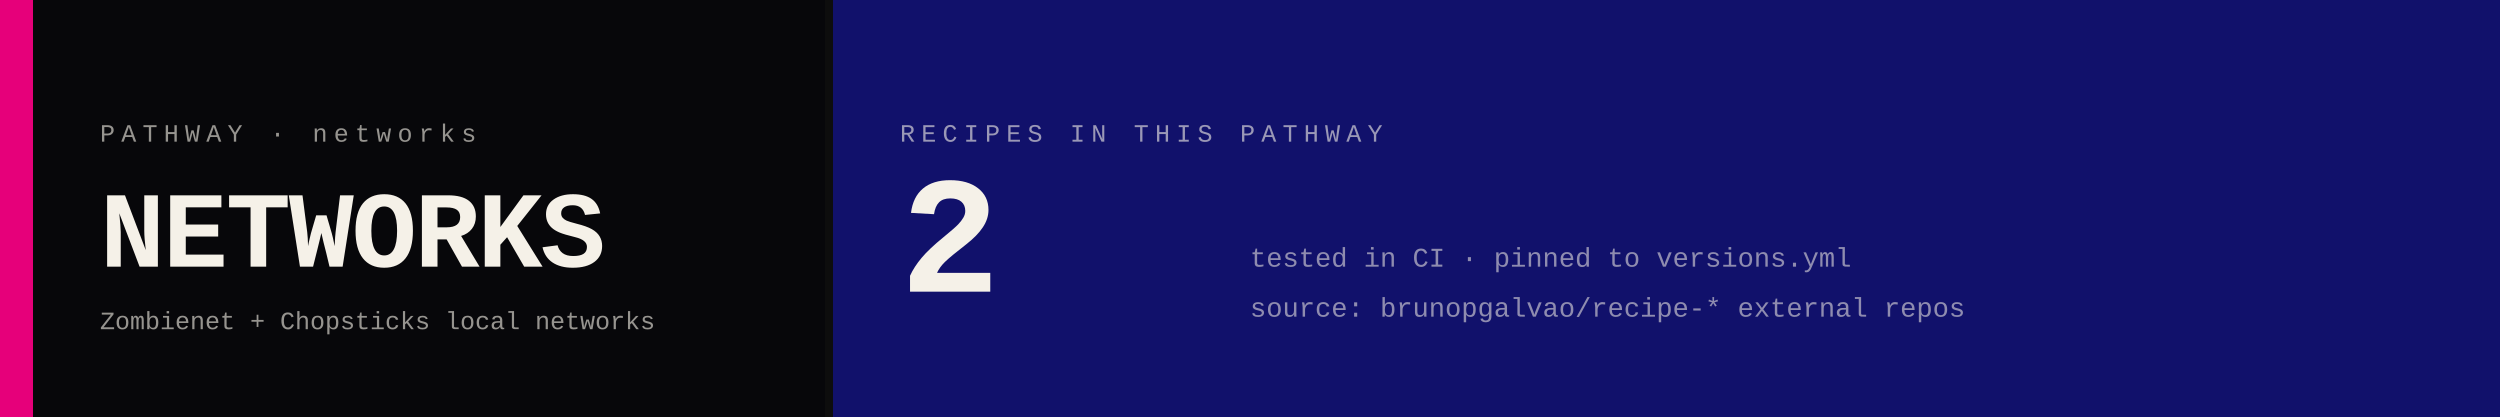
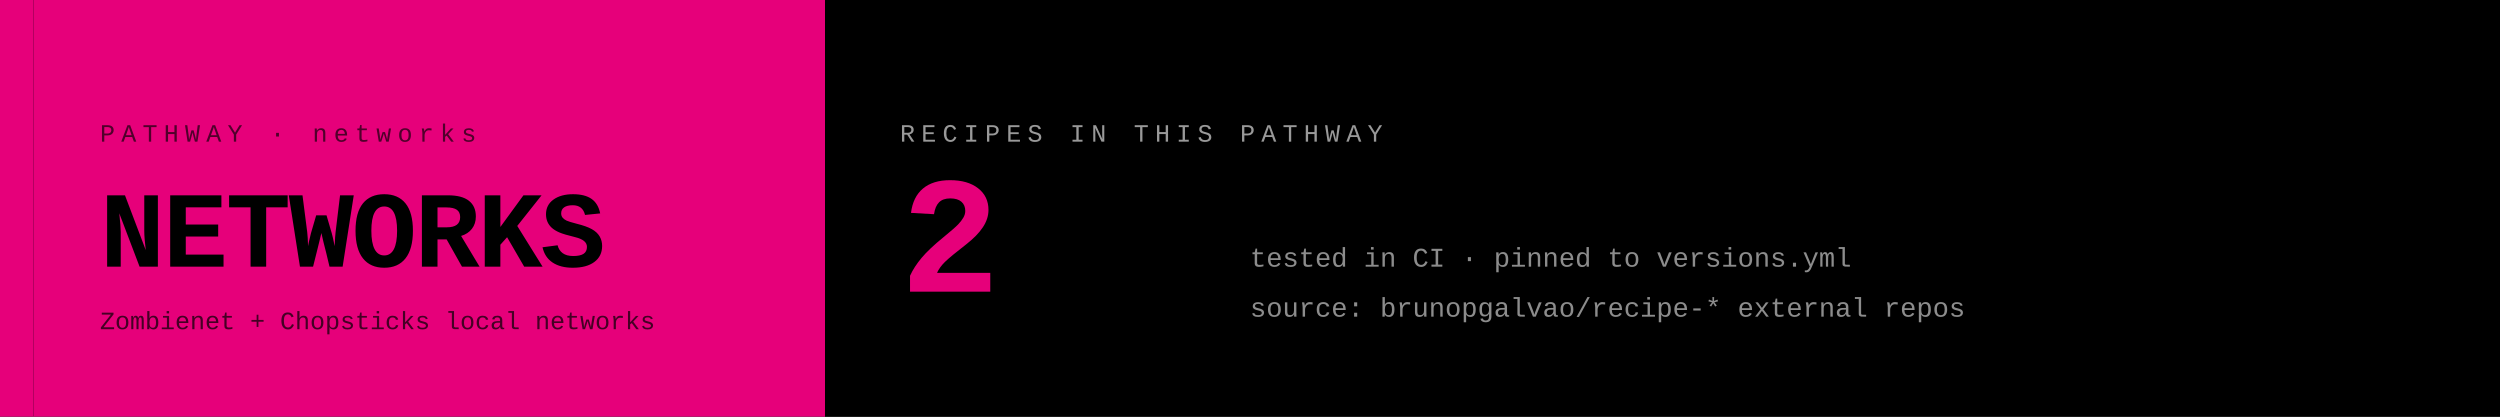
- <svg xmlns="http://www.w3.org/2000/svg" viewBox="0 0 1200 200" shape-rendering="crispEdges" role="img" aria-label="NETWORKS pathway — 2 recipes">
-   <rect width="1200" height="200" fill="#0D0D0D" />
+ <svg xmlns="http://www.w3.org/2000/svg" viewBox="0 0 1200 200" shape-rendering="geometricPrecision" role="img" aria-label="NETWORKS pathway — 2 recipes">
+   <rect width="1200" height="200" fill="#000000" />
  <rect x="0" y="0" width="16" height="200" fill="#E6007A" />
-   <rect x="16" y="0" width="380" height="200" fill="#07070A" />
-   <text x="48" y="68" font-family="ui-monospace, Menlo, Consolas, 'Courier New', monospace" font-size="12" fill="#F5F1E8" opacity="0.6" letter-spacing="3">PATHWAY · networks</text>
-   <text x="48" y="128" font-family="ui-monospace, Menlo, Consolas, 'Courier New', monospace" font-size="52" font-weight="700" fill="#F5F1E8" letter-spacing="-1">NETWORKS</text>
-   <text x="48" y="158" font-family="ui-monospace, Menlo, Consolas, 'Courier New', monospace" font-size="12" fill="#F5F1E8" opacity="0.6">Zombienet + Chopsticks local networks</text>
-   <rect x="400" y="0" width="800" height="200" fill="#11116B" />
-   <text x="432" y="68" font-family="ui-monospace, Menlo, Consolas, 'Courier New', monospace" font-size="12" fill="#F5F1E8" opacity="0.6" letter-spacing="3">RECIPES IN THIS PATHWAY</text>
-   <text x="432" y="140" font-family="ui-monospace, Menlo, Consolas, 'Courier New', monospace" font-size="80" font-weight="700" fill="#F5F1E8">2</text>
-   <text x="600" y="128" font-family="ui-monospace, Menlo, Consolas, 'Courier New', monospace" font-size="13" fill="#F5F1E8" opacity="0.55">tested in CI · pinned to versions.yml</text>
-   <text x="600" y="152" font-family="ui-monospace, Menlo, Consolas, 'Courier New', monospace" font-size="13" fill="#F5F1E8" opacity="0.55">source: brunopgalvao/recipe-* external repos</text>
+   <rect x="16" y="0" width="380" height="200" fill="#E6007A" />
+   <text x="48" y="68" font-family="ui-monospace, Menlo, Consolas, 'Courier New', monospace" font-size="12" fill="#000000" opacity="0.65" letter-spacing="3">PATHWAY · networks</text>
+   <text x="48" y="128" font-family="ui-monospace, Menlo, Consolas, 'Courier New', monospace" font-size="52" font-weight="700" fill="#000000" letter-spacing="-1">NETWORKS</text>
+   <text x="48" y="158" font-family="ui-monospace, Menlo, Consolas, 'Courier New', monospace" font-size="12" fill="#000000" opacity="0.7">Zombienet + Chopsticks local networks</text>
+   <rect x="396" y="0" width="804" height="200" fill="#000000" />
+   <text x="432" y="68" font-family="ui-monospace, Menlo, Consolas, 'Courier New', monospace" font-size="12" fill="#FFFFFF" opacity="0.6" letter-spacing="3">RECIPES IN THIS PATHWAY</text>
+   <text x="432" y="140" font-family="ui-monospace, Menlo, Consolas, 'Courier New', monospace" font-size="80" font-weight="700" fill="#E6007A">2</text>
+   <text x="600" y="128" font-family="ui-monospace, Menlo, Consolas, 'Courier New', monospace" font-size="13" fill="#FFFFFF" opacity="0.55">tested in CI · pinned to versions.yml</text>
+   <text x="600" y="152" font-family="ui-monospace, Menlo, Consolas, 'Courier New', monospace" font-size="13" fill="#FFFFFF" opacity="0.55">source: brunopgalvao/recipe-* external repos</text>
</svg>
